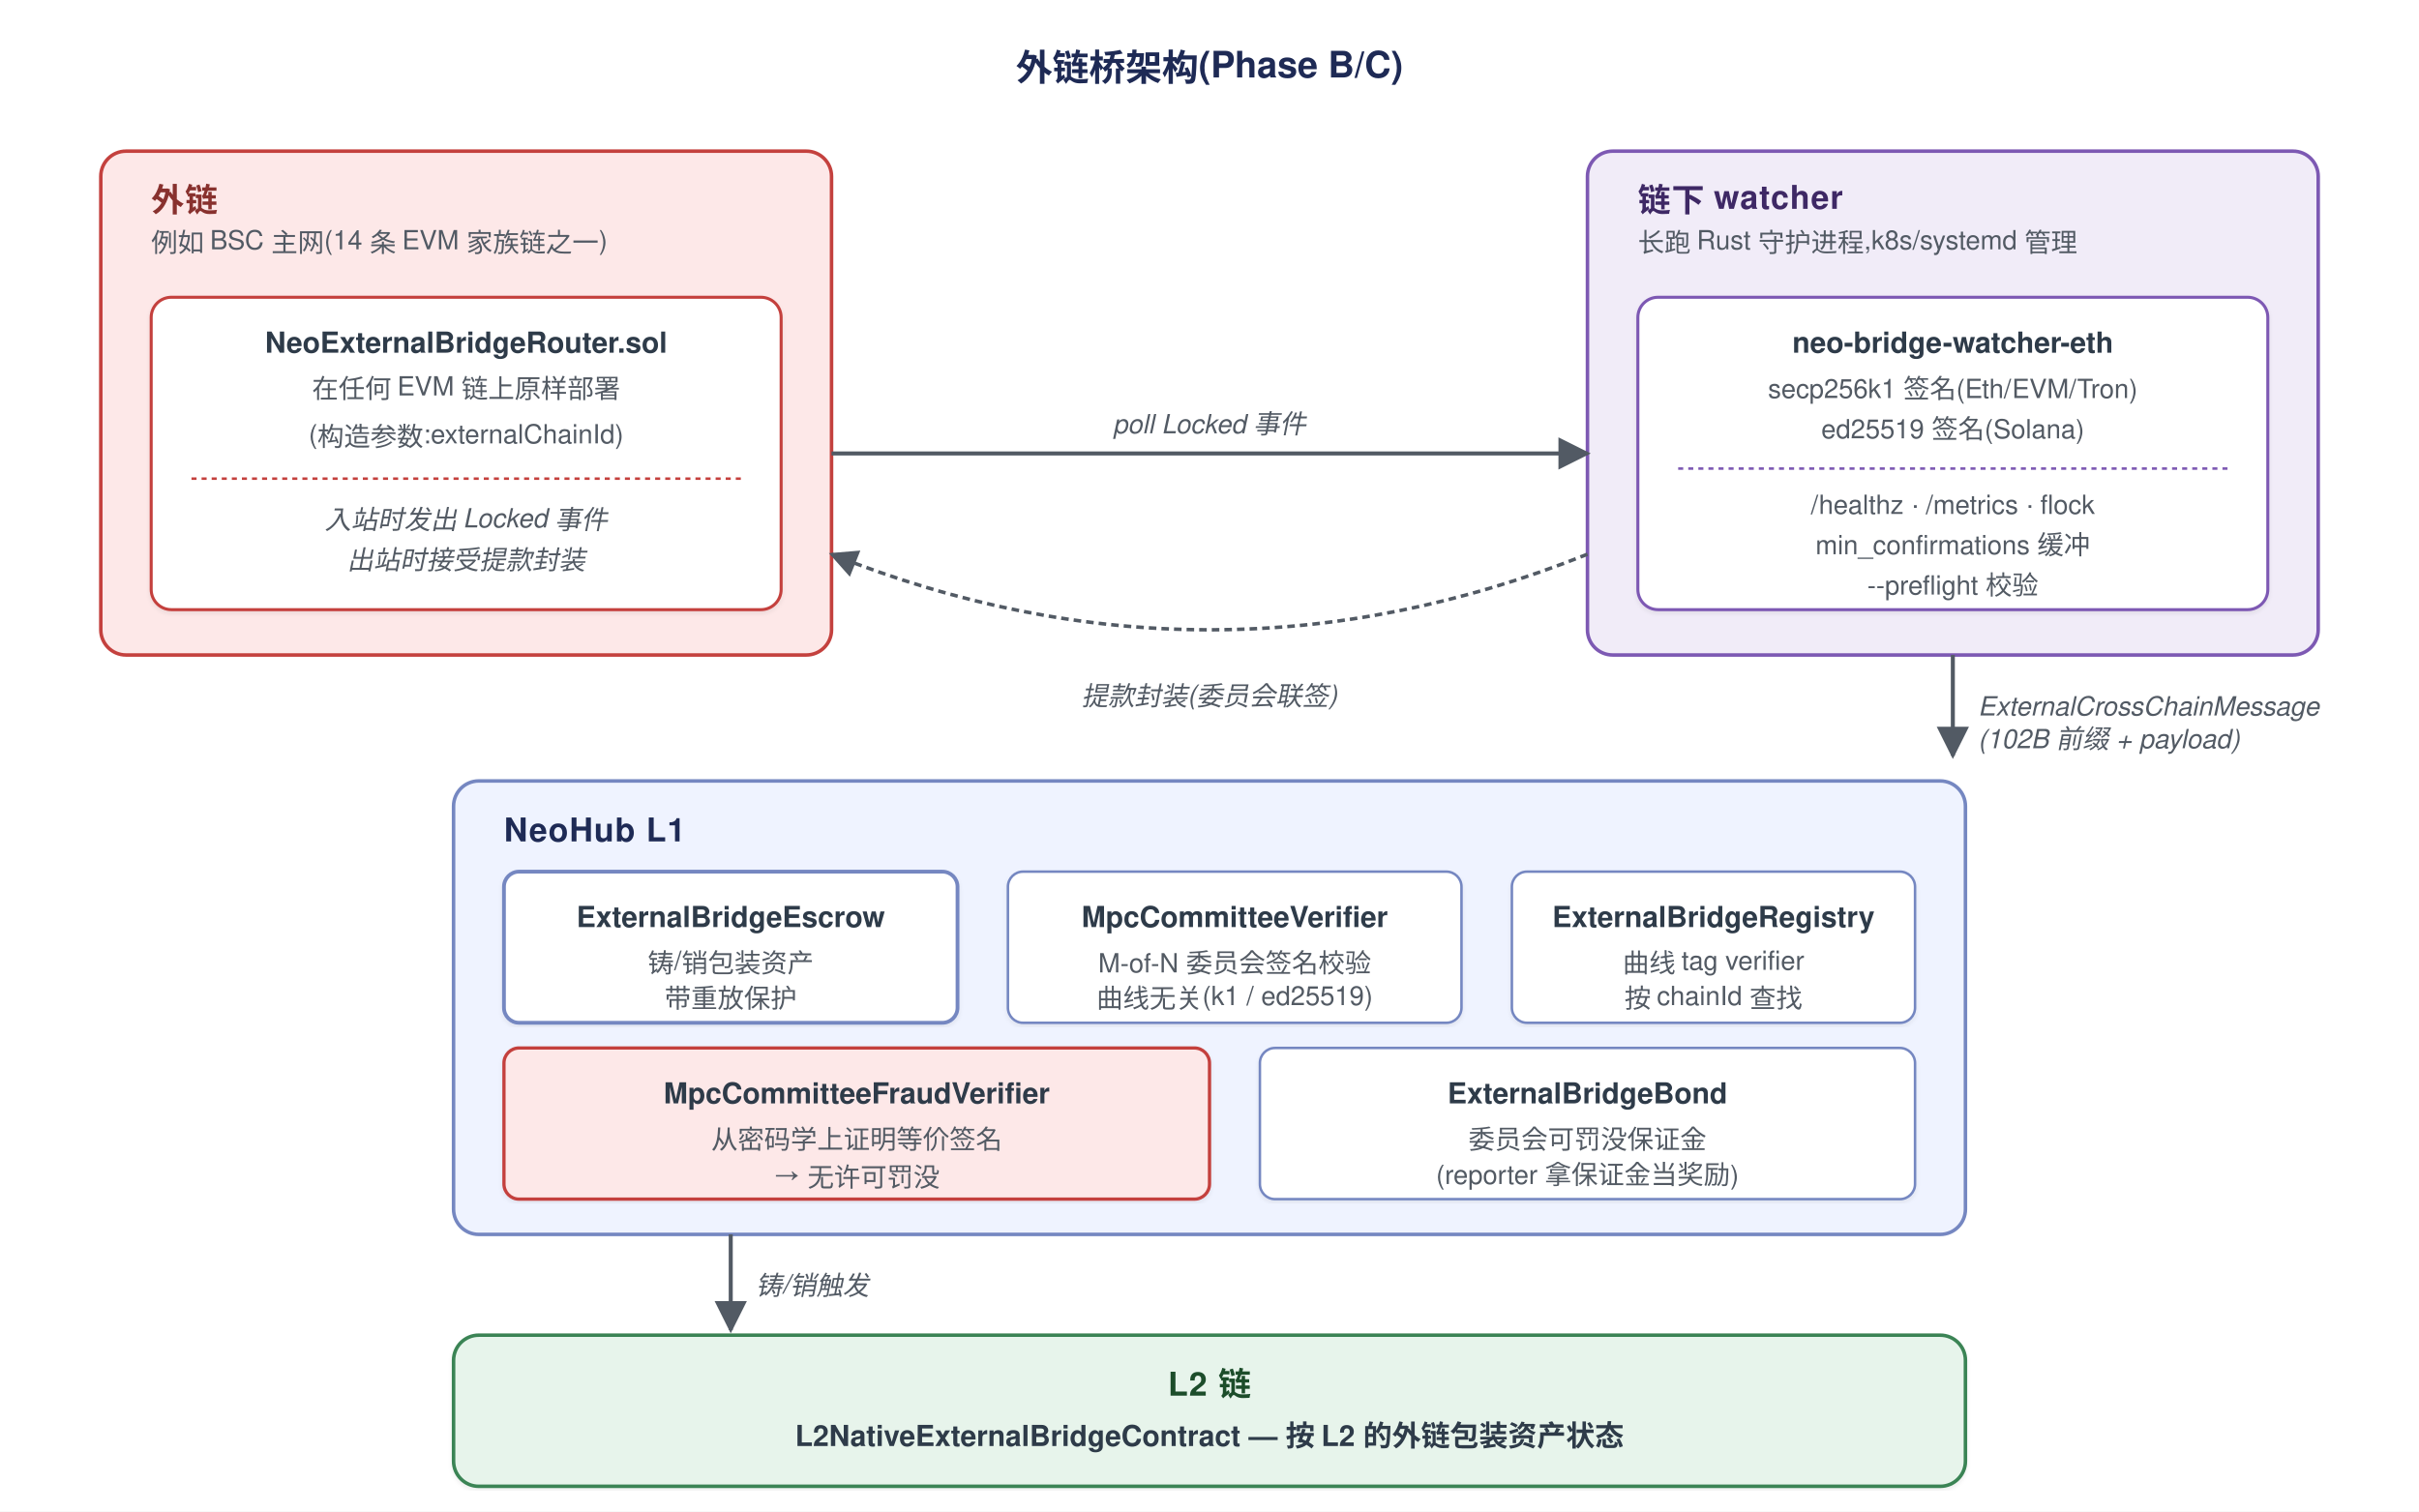
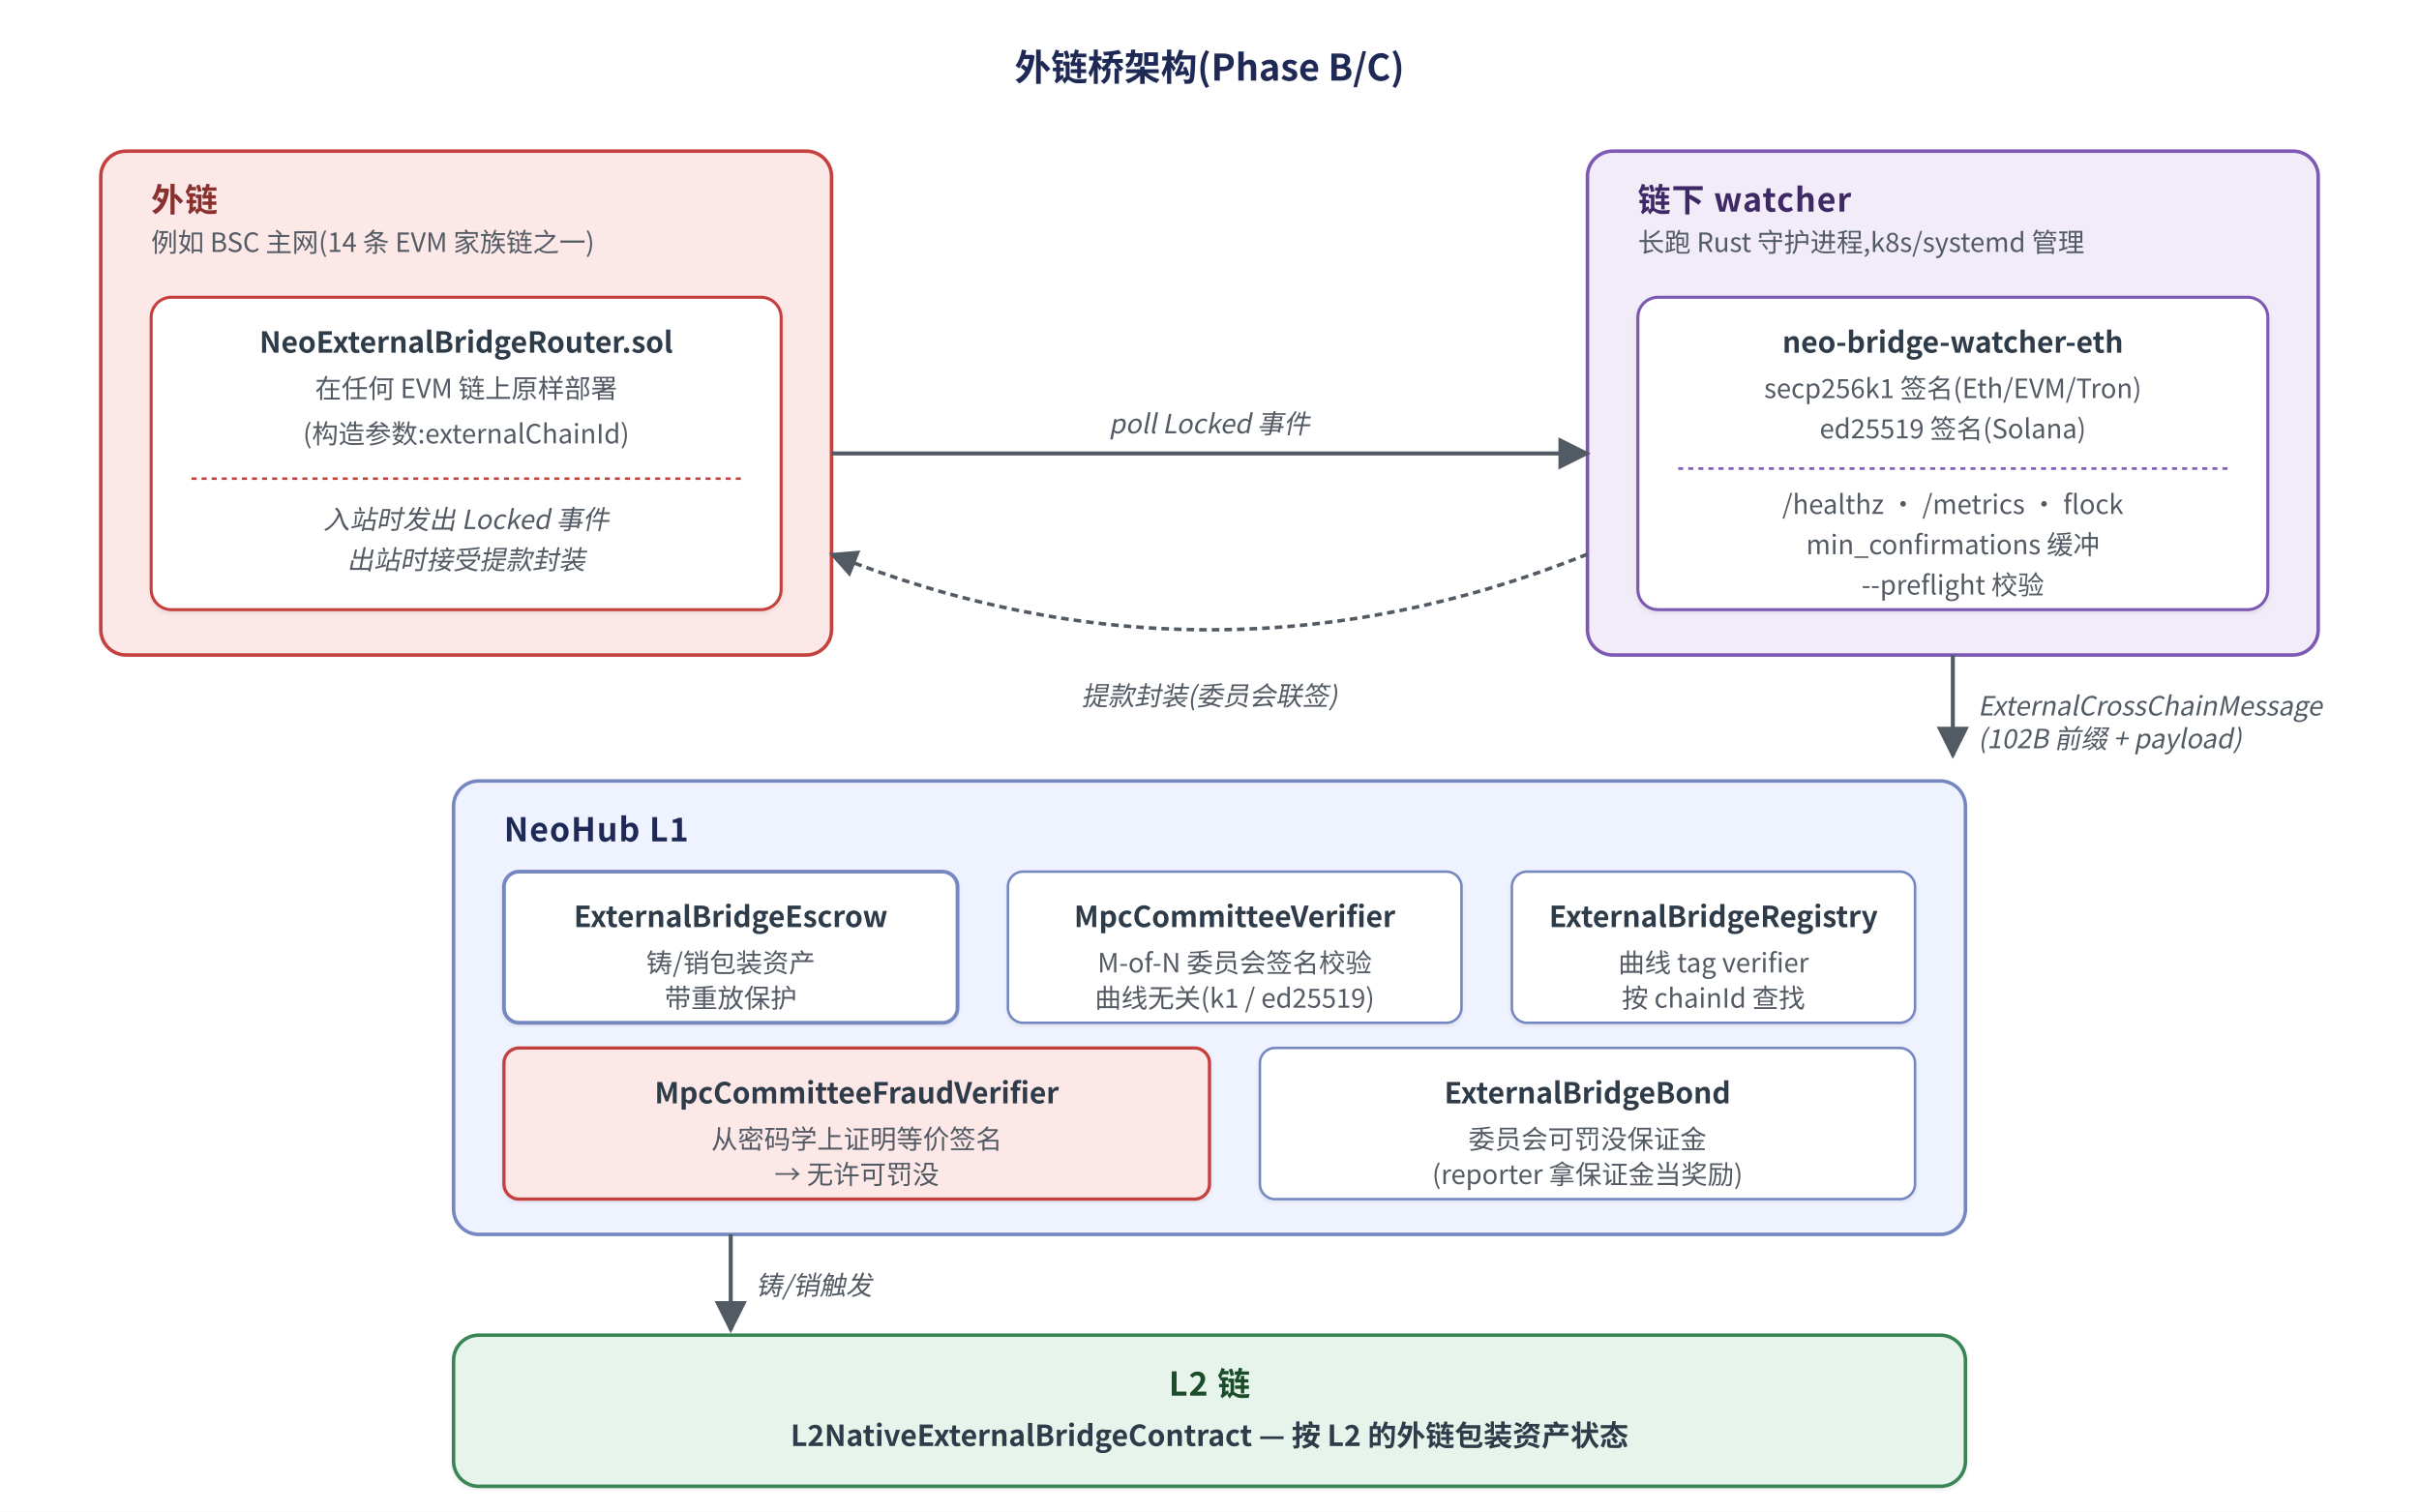
- <svg xmlns="http://www.w3.org/2000/svg" viewBox="0 0 960 600" font-family="-apple-system, BlinkMacSystemFont, 'Segoe UI', 'PingFang SC', 'Hiragino Sans GB', 'Microsoft YaHei', Helvetica, Arial, sans-serif" role="img" aria-labelledby="title desc">
+ <svg xmlns="http://www.w3.org/2000/svg" viewBox="0 0 960 600" font-family="'Noto Sans CJK SC', 'Source Han Sans SC', 'WenQuanYi Zen Hei', 'Microsoft YaHei', sans-serif" role="img" aria-labelledby="title desc">
  <defs>
    <marker id="arrow" viewBox="0 0 10 10" refX="9" refY="5" markerWidth="8" markerHeight="8" orient="auto">
      <path d="M0,0 L10,5 L0,10 Z" fill="#525a64" />
    </marker>
    <filter id="card" x="-2%" y="-3%" width="104%" height="106%">
      <feDropShadow dx="0" dy="1" stdDeviation="0.9" flood-color="#000000" flood-opacity="0.07" />
    </filter>
    <style>
      .header     { font-size: 14.5px; font-weight: 700; }
      .tier-t     { font-size: 13px; font-weight: 700; letter-spacing: 0.4px; }
      .comp-t     { font-size: 11.5px; font-weight: 600; fill: #2d3a48; }
      .comp-s     { font-size: 10.5px; fill: #525a64; }
      .ed-lbl     { font-size: 10.5px; fill: #525a64; font-style: italic; }
    </style>
  </defs>
  <rect width="960" height="600" fill="#ffffff" />
  <text x="480" y="32" text-anchor="middle" class="header" fill="#1e2a55">外链桥架构(Phase B/C)</text>
  <rect x="40" y="60" width="290" height="200" rx="10" ry="10" fill="#fde8e8" stroke="#c4413e" stroke-width="1.4" />
  <text x="60" y="84" class="tier-t" fill="#88312e">外链</text>
  <text x="60" y="100" class="comp-s">例如 BSC 主网(14 条 EVM 家族链之一)</text>
  <g filter="url(#card)">
    <rect x="60" y="118" width="250" height="124" rx="8" ry="8" fill="#ffffff" stroke="#c4413e" stroke-width="1.2" />
    <text x="185" y="140" text-anchor="middle" class="comp-t">NeoExternalBridgeRouter.sol</text>
    <text x="185" y="158" text-anchor="middle" class="comp-s">在任何 EVM 链上原样部署</text>
    <text x="185" y="176" text-anchor="middle" class="comp-s">(构造参数:externalChainId)</text>
    <line x1="76" y1="190" x2="294" y2="190" stroke="#c4413e" stroke-dasharray="2 2" />
    <text x="185" y="210" text-anchor="middle" class="comp-s" font-style="italic">入站时发出 Locked 事件</text>
    <text x="185" y="226" text-anchor="middle" class="comp-s" font-style="italic">出站时接受提款封装</text>
  </g>
  <rect x="630" y="60" width="290" height="200" rx="10" ry="10" fill="#f1ecf8" stroke="#7d59b3" stroke-width="1.4" />
  <text x="650" y="84" class="tier-t" fill="#3e2865">链下 watcher</text>
  <text x="650" y="100" class="comp-s">长跑 Rust 守护进程,k8s/systemd 管理</text>
  <g filter="url(#card)">
    <rect x="650" y="118" width="250" height="124" rx="8" ry="8" fill="#ffffff" stroke="#7d59b3" stroke-width="1.2" />
    <text x="775" y="140" text-anchor="middle" class="comp-t">neo-bridge-watcher-eth</text>
    <text x="775" y="158" text-anchor="middle" class="comp-s">secp256k1 签名(Eth/EVM/Tron)</text>
    <text x="775" y="174" text-anchor="middle" class="comp-s">ed25519 签名(Solana)</text>
    <line x1="666" y1="186" x2="884" y2="186" stroke="#7d59b3" stroke-dasharray="2 2" />
    <text x="775" y="204" text-anchor="middle" class="comp-s">/healthz · /metrics · flock</text>
    <text x="775" y="220" text-anchor="middle" class="comp-s">min_confirmations 缓冲</text>
    <text x="775" y="236" text-anchor="middle" class="comp-s">--preflight 校验</text>
  </g>
  <line x1="330" y1="180" x2="630" y2="180" stroke="#525a64" stroke-width="1.6" marker-end="url(#arrow)" />
  <text x="480" y="172" text-anchor="middle" class="ed-lbl">poll Locked 事件</text>
  <path d="M 630 220 Q 480 280 330 220" fill="none" stroke="#525a64" stroke-width="1.4" stroke-dasharray="3 2" marker-end="url(#arrow)" />
  <text x="480" y="280" text-anchor="middle" class="ed-lbl">提款封装(委员会联签)</text>
  <line x1="775" y1="260" x2="775" y2="300" stroke="#525a64" stroke-width="1.6" marker-end="url(#arrow)" />
  <text x="785" y="284" class="ed-lbl">ExternalCrossChainMessage</text>
  <text x="785" y="297" class="ed-lbl">(102B 前缀 + payload)</text>
  <rect x="180" y="310" width="600" height="180" rx="10" ry="10" fill="#eff3ff" stroke="#7587c1" stroke-width="1.4" />
  <text x="200" y="334" class="tier-t" fill="#1e2a55">NeoHub L1</text>
  <g filter="url(#card)">
    <rect x="200" y="346" width="180" height="60" rx="6" ry="6" fill="#ffffff" stroke="#7587c1" stroke-width="1.5" />
    <text x="290" y="368" text-anchor="middle" class="comp-t">ExternalBridgeEscrow</text>
    <text x="290" y="386" text-anchor="middle" class="comp-s">铸/销包装资产</text>
    <text x="290" y="400" text-anchor="middle" class="comp-s">带重放保护</text>
  </g>
  <g filter="url(#card)">
    <rect x="400" y="346" width="180" height="60" rx="6" ry="6" fill="#ffffff" stroke="#7587c1" />
    <text x="490" y="368" text-anchor="middle" class="comp-t">MpcCommitteeVerifier</text>
    <text x="490" y="386" text-anchor="middle" class="comp-s">M-of-N 委员会签名校验</text>
    <text x="490" y="400" text-anchor="middle" class="comp-s">曲线无关(k1 / ed25519)</text>
  </g>
  <g filter="url(#card)">
    <rect x="600" y="346" width="160" height="60" rx="6" ry="6" fill="#ffffff" stroke="#7587c1" />
    <text x="680" y="368" text-anchor="middle" class="comp-t">ExternalBridgeRegistry</text>
    <text x="680" y="386" text-anchor="middle" class="comp-s">曲线 tag verifier</text>
    <text x="680" y="400" text-anchor="middle" class="comp-s">按 chainId 查找</text>
  </g>
  <g filter="url(#card)">
    <rect x="200" y="416" width="280" height="60" rx="6" ry="6" fill="#fde8e8" stroke="#c4413e" stroke-width="1.3" />
    <text x="340" y="438" text-anchor="middle" class="comp-t" fill="#88312e">MpcCommitteeFraudVerifier</text>
    <text x="340" y="456" text-anchor="middle" class="comp-s">从密码学上证明等价签名</text>
    <text x="340" y="470" text-anchor="middle" class="comp-s">→ 无许可罚没</text>
  </g>
  <g filter="url(#card)">
    <rect x="500" y="416" width="260" height="60" rx="6" ry="6" fill="#ffffff" stroke="#7587c1" />
    <text x="630" y="438" text-anchor="middle" class="comp-t">ExternalBridgeBond</text>
    <text x="630" y="456" text-anchor="middle" class="comp-s">委员会可罚没保证金</text>
    <text x="630" y="470" text-anchor="middle" class="comp-s">(reporter 拿保证金当奖励)</text>
  </g>
  <line x1="290" y1="490" x2="290" y2="528" stroke="#525a64" stroke-width="1.6" marker-end="url(#arrow)" />
  <text x="300" y="514" class="ed-lbl">铸/销触发</text>
  <g filter="url(#card)">
    <rect x="180" y="530" width="600" height="60" rx="10" ry="10" fill="#e7f4eb" stroke="#3a8454" stroke-width="1.4" />
    <text x="480" y="554" text-anchor="middle" class="tier-t" fill="#1d4d2c">L2 链</text>
    <text x="480" y="574" text-anchor="middle" class="comp-t">L2NativeExternalBridgeContract  —  按 L2 的外链包装资产状态</text>
  </g>
</svg>
